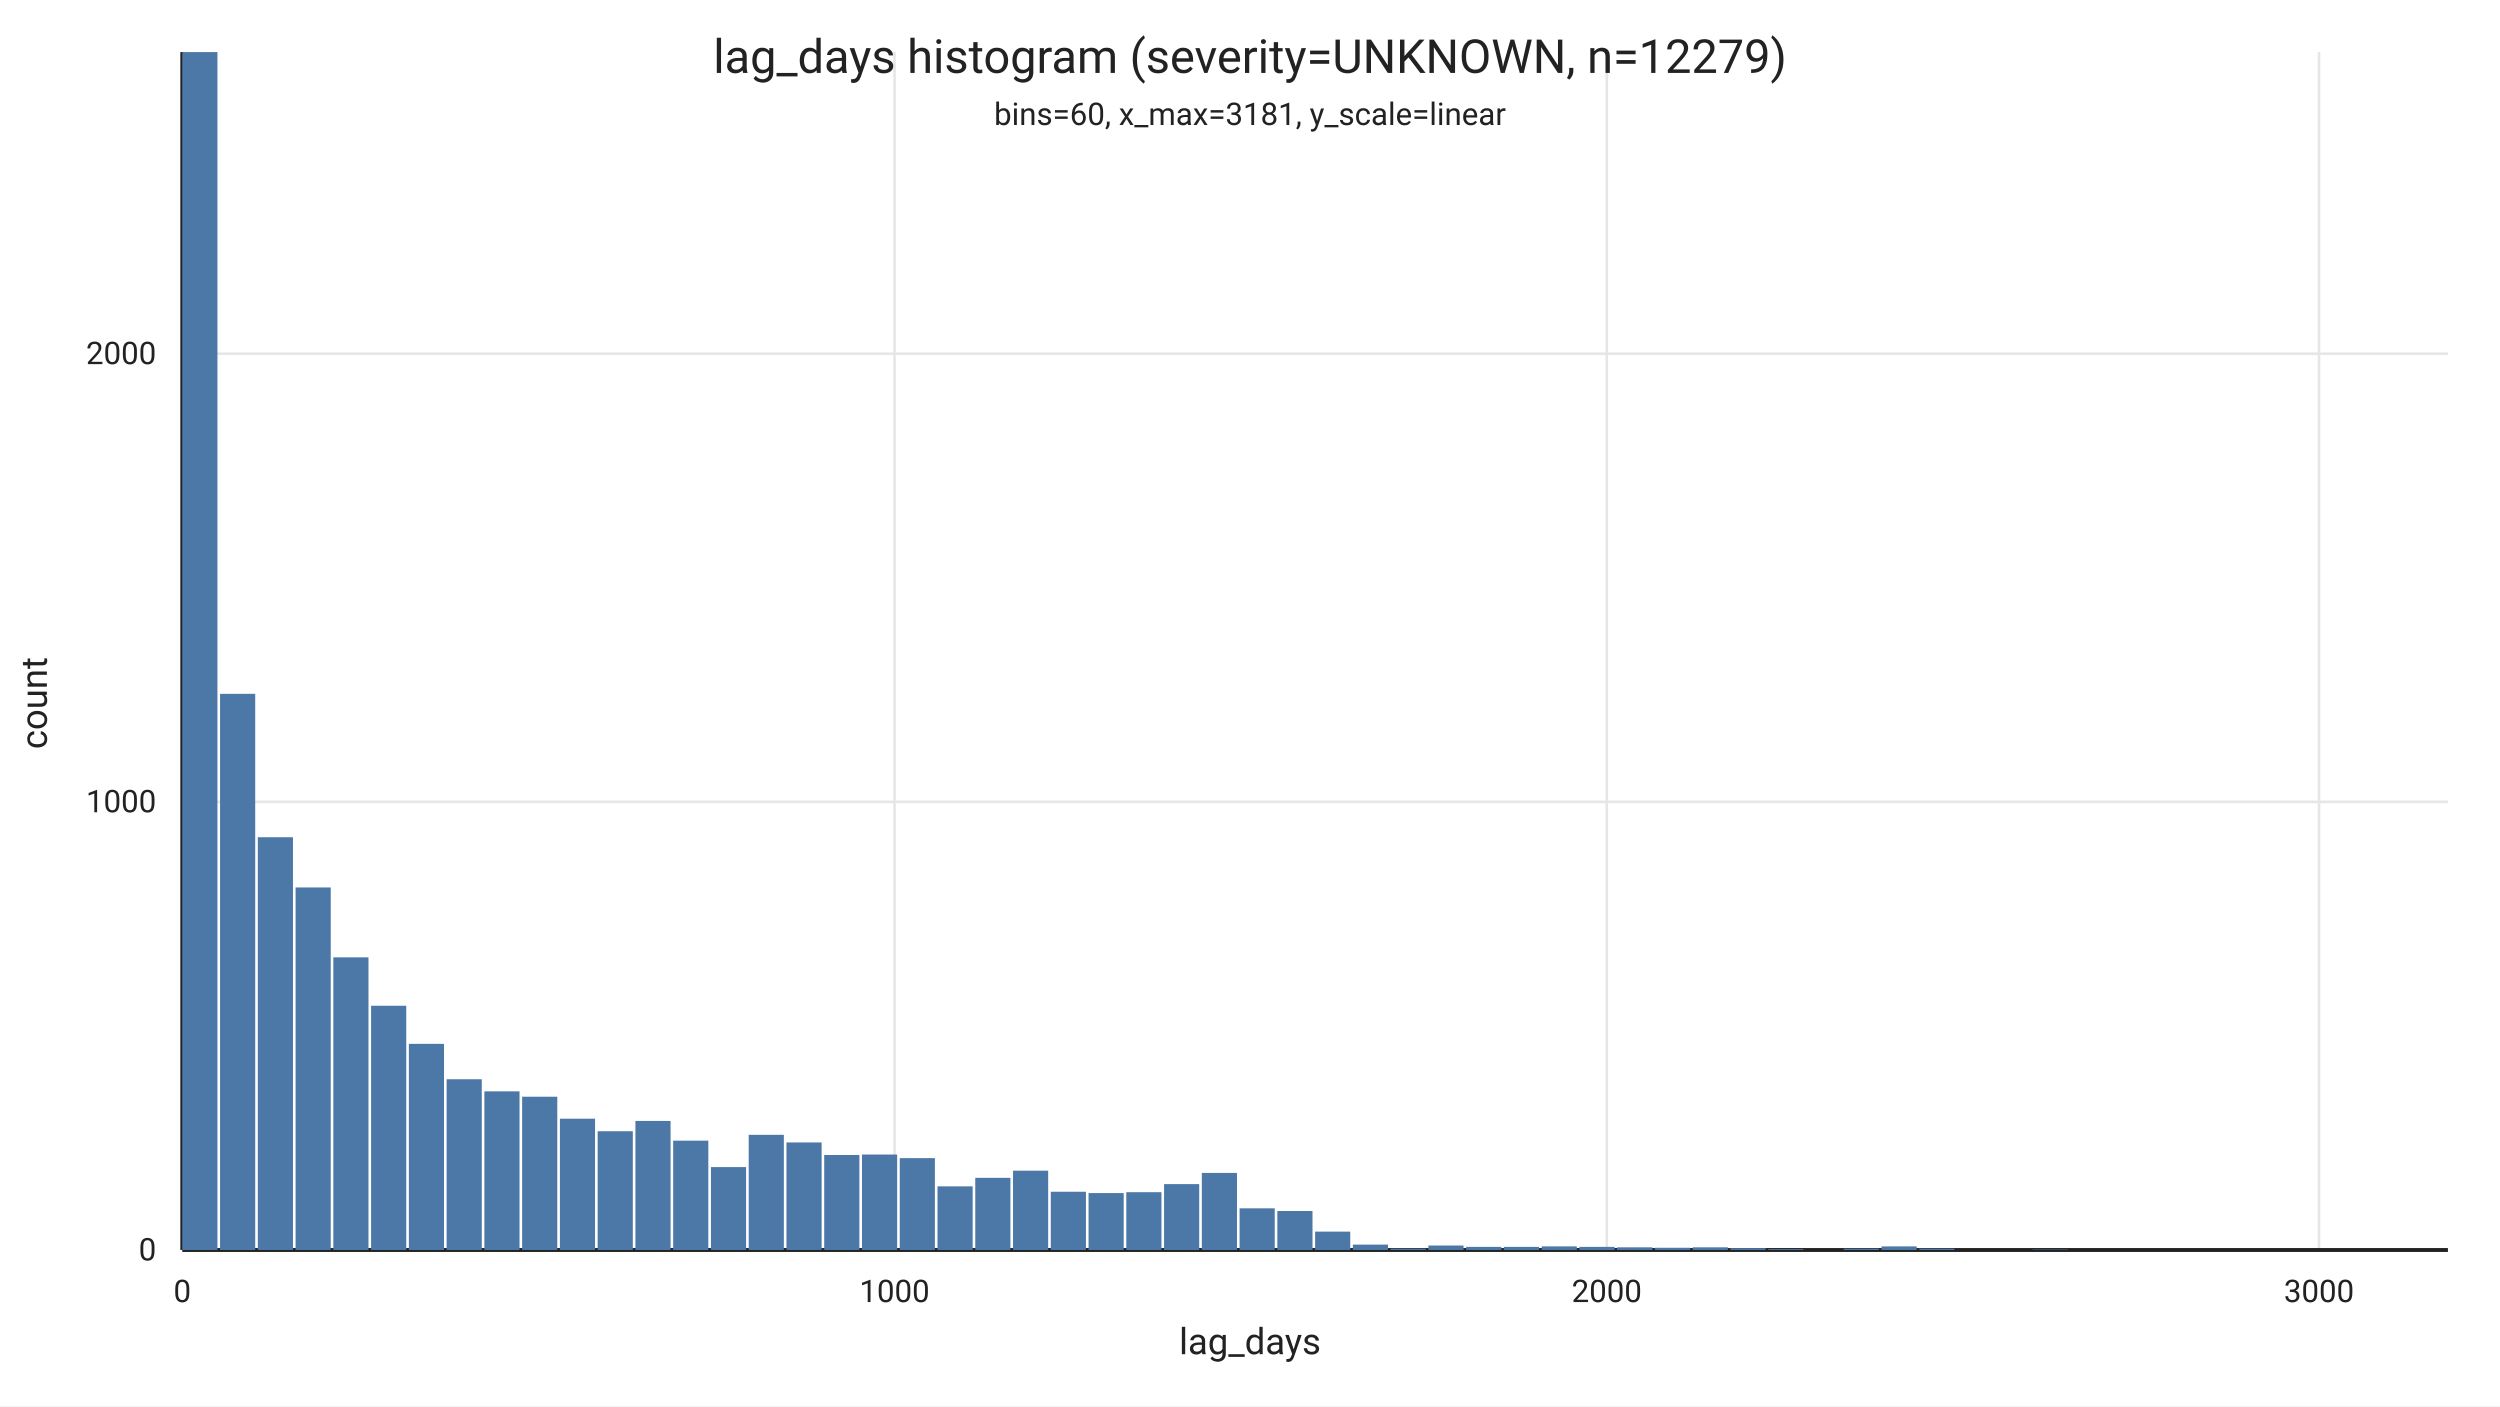
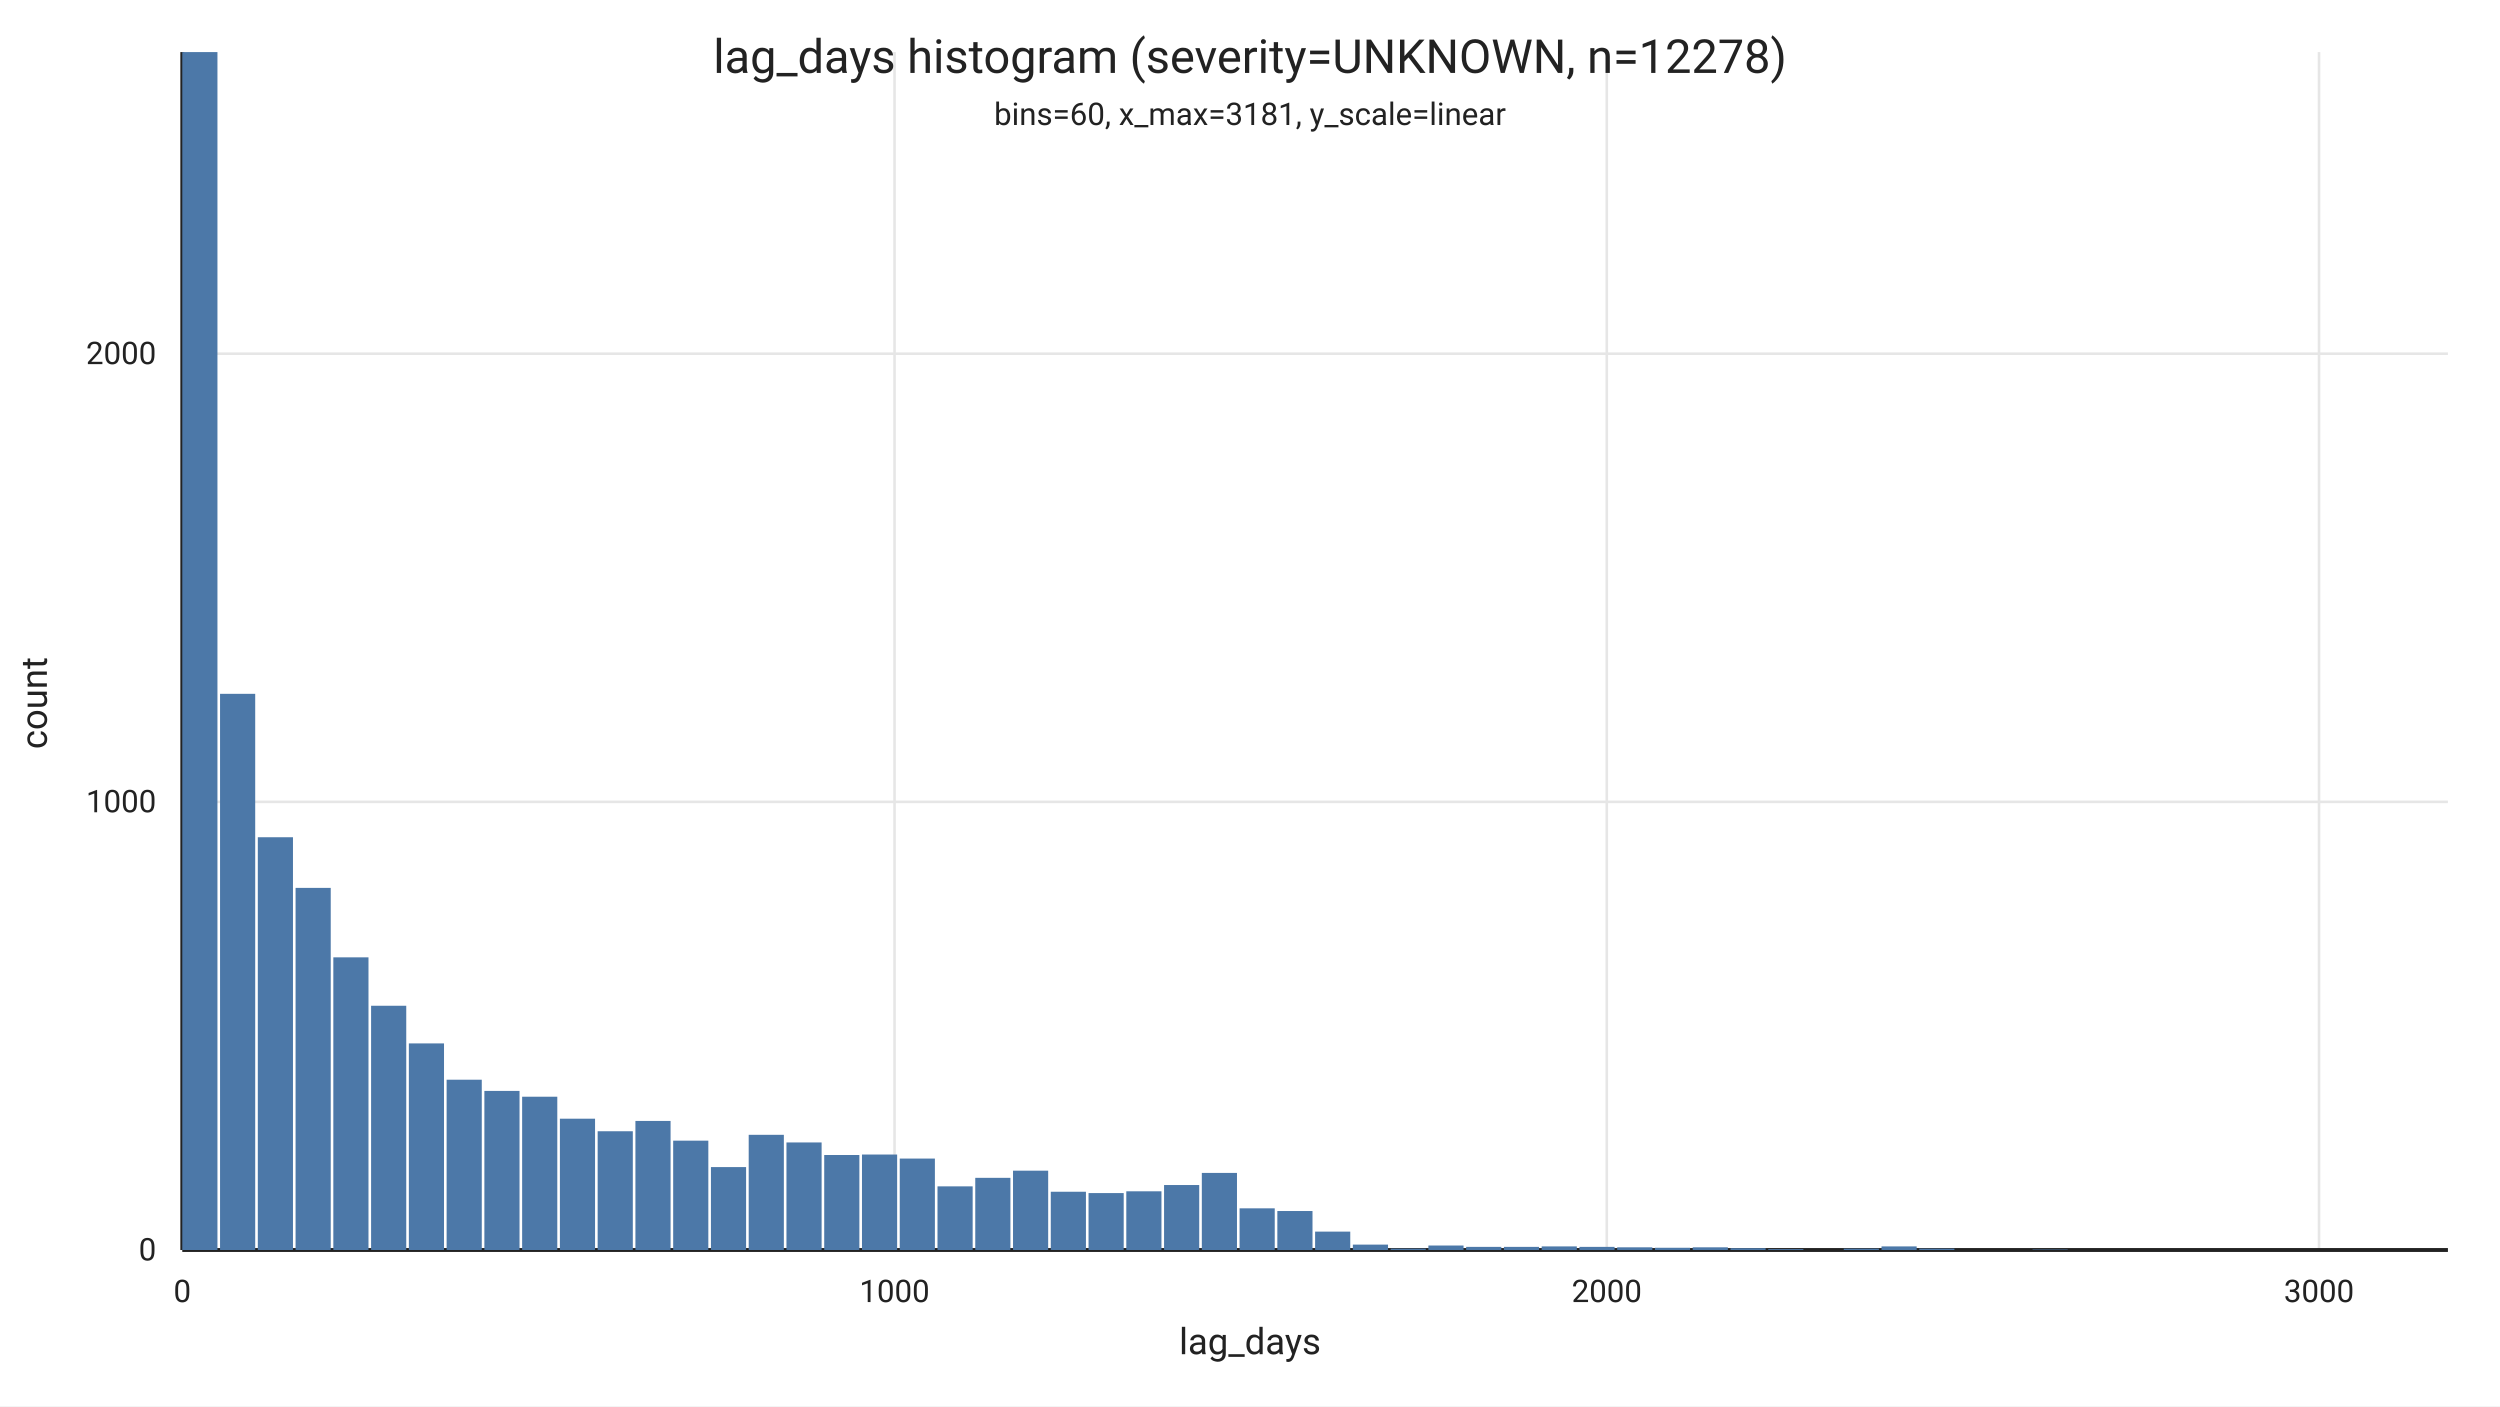
<svg xmlns="http://www.w3.org/2000/svg" width="960" height="540" viewBox="0 0 960 540">
  <rect x="0" y="0" width="960" height="540" fill="white" />
  <line x1="70" y1="480.00" x2="940" y2="480.00" stroke="#E6E6E6" stroke-width="1" />
  <text x="60" y="484.00" text-anchor="end" font-family="system-ui, -apple-system, Segoe UI, Roboto, Helvetica, Arial, sans-serif" font-size="12" fill="#222222">0</text>
  <line x1="70" y1="307.91" x2="940" y2="307.91" stroke="#E6E6E6" stroke-width="1" />
  <text x="60" y="311.91" text-anchor="end" font-family="system-ui, -apple-system, Segoe UI, Roboto, Helvetica, Arial, sans-serif" font-size="12" fill="#222222">1000</text>
  <line x1="70" y1="135.82" x2="940" y2="135.82" stroke="#E6E6E6" stroke-width="1" />
  <text x="60" y="139.82" text-anchor="end" font-family="system-ui, -apple-system, Segoe UI, Roboto, Helvetica, Arial, sans-serif" font-size="12" fill="#222222">2000</text>
  <line x1="70" y1="-36.27" x2="940" y2="-36.27" stroke="#E6E6E6" stroke-width="1" />
  <text x="60" y="-32.27" text-anchor="end" font-family="system-ui, -apple-system, Segoe UI, Roboto, Helvetica, Arial, sans-serif" font-size="12" fill="#222222">3000</text>
  <line x1="70.00" y1="20" x2="70.00" y2="480" stroke="#E6E6E6" stroke-width="1" />
  <text x="70.00" y="500" text-anchor="middle" font-family="system-ui, -apple-system, Segoe UI, Roboto, Helvetica, Arial, sans-serif" font-size="12" fill="#222222">0</text>
  <line x1="343.50" y1="20" x2="343.50" y2="480" stroke="#E6E6E6" stroke-width="1" />
  <text x="343.50" y="500" text-anchor="middle" font-family="system-ui, -apple-system, Segoe UI, Roboto, Helvetica, Arial, sans-serif" font-size="12" fill="#222222">1000</text>
  <line x1="617.00" y1="20" x2="617.00" y2="480" stroke="#E6E6E6" stroke-width="1" />
  <text x="617.00" y="500" text-anchor="middle" font-family="system-ui, -apple-system, Segoe UI, Roboto, Helvetica, Arial, sans-serif" font-size="12" fill="#222222">2000</text>
  <line x1="890.50" y1="20" x2="890.50" y2="480" stroke="#E6E6E6" stroke-width="1" />
  <text x="890.50" y="500" text-anchor="middle" font-family="system-ui, -apple-system, Segoe UI, Roboto, Helvetica, Arial, sans-serif" font-size="12" fill="#222222">3000</text>
  <line x1="1164.00" y1="20" x2="1164.00" y2="480" stroke="#E6E6E6" stroke-width="1" />
  <text x="1164.00" y="500" text-anchor="middle" font-family="system-ui, -apple-system, Segoe UI, Roboto, Helvetica, Arial, sans-serif" font-size="12" fill="#222222">4000</text>
  <line x1="70" y1="480" x2="940" y2="480" stroke="#222222" stroke-width="1.5" />
  <line x1="70" y1="20" x2="70" y2="480" stroke="#222222" stroke-width="1.5" />
  <rect x="70.00" y="20.00" width="13.50" height="460.00" fill="#4C78A8" />
  <rect x="84.50" y="266.43" width="13.50" height="213.57" fill="#4C78A8" />
  <rect x="99.00" y="321.50" width="13.50" height="158.50" fill="#4C78A8" />
-   <rect x="113.50" y="340.78" width="13.50" height="139.22" fill="#4C78A8" />
+   <rect x="113.50" y="340.95" width="13.50" height="139.05" fill="#4C78A8" />
  <rect x="128.00" y="367.62" width="13.50" height="112.38" fill="#4C78A8" />
  <rect x="142.50" y="386.21" width="13.50" height="93.79" fill="#4C78A8" />
-   <rect x="157.00" y="400.84" width="13.50" height="79.16" fill="#4C78A8" />
-   <rect x="171.50" y="414.43" width="13.50" height="65.57" fill="#4C78A8" />
-   <rect x="186.00" y="419.08" width="13.50" height="60.92" fill="#4C78A8" />
+   <rect x="157.00" y="400.67" width="13.50" height="79.33" fill="#4C78A8" />
+   <rect x="171.50" y="414.61" width="13.50" height="65.39" fill="#4C78A8" />
+   <rect x="186.00" y="418.91" width="13.50" height="61.09" fill="#4C78A8" />
  <rect x="200.50" y="421.14" width="13.50" height="58.86" fill="#4C78A8" />
  <rect x="215.00" y="429.58" width="13.50" height="50.42" fill="#4C78A8" />
  <rect x="229.50" y="434.40" width="13.50" height="45.60" fill="#4C78A8" />
  <rect x="244.00" y="430.44" width="13.50" height="49.56" fill="#4C78A8" />
  <rect x="258.50" y="438.01" width="13.50" height="41.99" fill="#4C78A8" />
  <rect x="273.00" y="448.16" width="13.50" height="31.84" fill="#4C78A8" />
  <rect x="287.50" y="435.77" width="13.50" height="44.23" fill="#4C78A8" />
  <rect x="302.00" y="438.70" width="13.50" height="41.30" fill="#4C78A8" />
  <rect x="316.50" y="443.52" width="13.50" height="36.48" fill="#4C78A8" />
  <rect x="331.00" y="443.34" width="13.50" height="36.66" fill="#4C78A8" />
-   <rect x="345.50" y="444.72" width="13.50" height="35.28" fill="#4C78A8" />
+   <rect x="345.50" y="444.89" width="13.50" height="35.11" fill="#4C78A8" />
  <rect x="360.00" y="455.56" width="13.50" height="24.44" fill="#4C78A8" />
  <rect x="374.50" y="452.29" width="13.50" height="27.71" fill="#4C78A8" />
  <rect x="389.00" y="449.54" width="13.50" height="30.46" fill="#4C78A8" />
  <rect x="403.50" y="457.63" width="13.50" height="22.37" fill="#4C78A8" />
  <rect x="418.00" y="458.14" width="13.50" height="21.86" fill="#4C78A8" />
-   <rect x="432.50" y="457.80" width="13.50" height="22.20" fill="#4C78A8" />
-   <rect x="447.00" y="454.70" width="13.50" height="25.30" fill="#4C78A8" />
+   <rect x="432.50" y="457.46" width="13.50" height="22.54" fill="#4C78A8" />
+   <rect x="447.00" y="455.05" width="13.50" height="24.95" fill="#4C78A8" />
  <rect x="461.50" y="450.40" width="13.50" height="29.60" fill="#4C78A8" />
  <rect x="476.00" y="464.00" width="13.50" height="16.00" fill="#4C78A8" />
  <rect x="490.50" y="465.03" width="13.50" height="14.97" fill="#4C78A8" />
  <rect x="505.00" y="472.94" width="13.50" height="7.06" fill="#4C78A8" />
  <rect x="519.50" y="477.93" width="13.50" height="2.07" fill="#4C78A8" />
  <rect x="534.00" y="479.48" width="13.50" height="0.52" fill="#4C78A8" />
  <rect x="548.50" y="478.28" width="13.50" height="1.72" fill="#4C78A8" />
  <rect x="563.00" y="478.80" width="13.50" height="1.20" fill="#4C78A8" />
  <rect x="577.50" y="478.80" width="13.50" height="1.20" fill="#4C78A8" />
  <rect x="592.00" y="478.62" width="13.50" height="1.38" fill="#4C78A8" />
  <rect x="606.50" y="478.80" width="13.50" height="1.20" fill="#4C78A8" />
  <rect x="621.00" y="478.97" width="13.50" height="1.03" fill="#4C78A8" />
  <rect x="635.50" y="479.14" width="13.50" height="0.86" fill="#4C78A8" />
  <rect x="650.00" y="478.97" width="13.50" height="1.03" fill="#4C78A8" />
  <rect x="664.50" y="479.31" width="13.50" height="0.69" fill="#4C78A8" />
  <rect x="679.00" y="479.66" width="13.50" height="0.34" fill="#4C78A8" />
  <rect x="693.50" y="480.00" width="13.50" height="0.00" fill="#4C78A8" />
  <rect x="708.00" y="479.48" width="13.50" height="0.52" fill="#4C78A8" />
  <rect x="722.50" y="478.62" width="13.50" height="1.38" fill="#4C78A8" />
  <rect x="737.00" y="479.48" width="13.50" height="0.52" fill="#4C78A8" />
  <rect x="751.50" y="480.00" width="13.50" height="0.00" fill="#4C78A8" />
  <rect x="766.00" y="480.00" width="13.50" height="0.00" fill="#4C78A8" />
  <rect x="780.50" y="479.83" width="13.50" height="0.17" fill="#4C78A8" />
  <rect x="795.00" y="480.00" width="13.50" height="0.00" fill="#4C78A8" />
  <rect x="809.50" y="480.00" width="13.50" height="0.00" fill="#4C78A8" />
  <rect x="824.00" y="480.00" width="13.50" height="0.00" fill="#4C78A8" />
  <rect x="838.50" y="480.00" width="13.50" height="0.00" fill="#4C78A8" />
  <rect x="853.00" y="480.00" width="13.50" height="0.00" fill="#4C78A8" />
  <rect x="867.50" y="480.00" width="13.50" height="0.00" fill="#4C78A8" />
  <rect x="882.00" y="480.00" width="13.50" height="0.00" fill="#4C78A8" />
  <rect x="896.50" y="480.00" width="13.50" height="0.00" fill="#4C78A8" />
  <rect x="911.00" y="480.00" width="13.50" height="0.00" fill="#4C78A8" />
  <rect x="925.50" y="480.00" width="13.50" height="0.00" fill="#4C78A8" />
-   <text x="480.00" y="28" text-anchor="middle" font-family="system-ui, -apple-system, Segoe UI, Roboto, Helvetica, Arial, sans-serif" font-size="18" fill="#222222">lag_days histogram (severity=UNKNOWN, n=12279)</text>
+   <text x="480.00" y="28" text-anchor="middle" font-family="system-ui, -apple-system, Segoe UI, Roboto, Helvetica, Arial, sans-serif" font-size="18" fill="#222222">lag_days histogram (severity=UNKNOWN, n=12278)</text>
  <text x="480.00" y="48" text-anchor="middle" font-family="system-ui, -apple-system, Segoe UI, Roboto, Helvetica, Arial, sans-serif" font-size="12" fill="#222222">bins=60, x_max=3181, y_scale=linear</text>
  <text x="480.00" y="520" text-anchor="middle" font-family="system-ui, -apple-system, Segoe UI, Roboto, Helvetica, Arial, sans-serif" font-size="14" fill="#222222">lag_days</text>
  <text x="18" y="270.00" text-anchor="middle" font-family="system-ui, -apple-system, Segoe UI, Roboto, Helvetica, Arial, sans-serif" font-size="14" fill="#222222" transform="rotate(-90 18 270.00)">count</text>
</svg>
